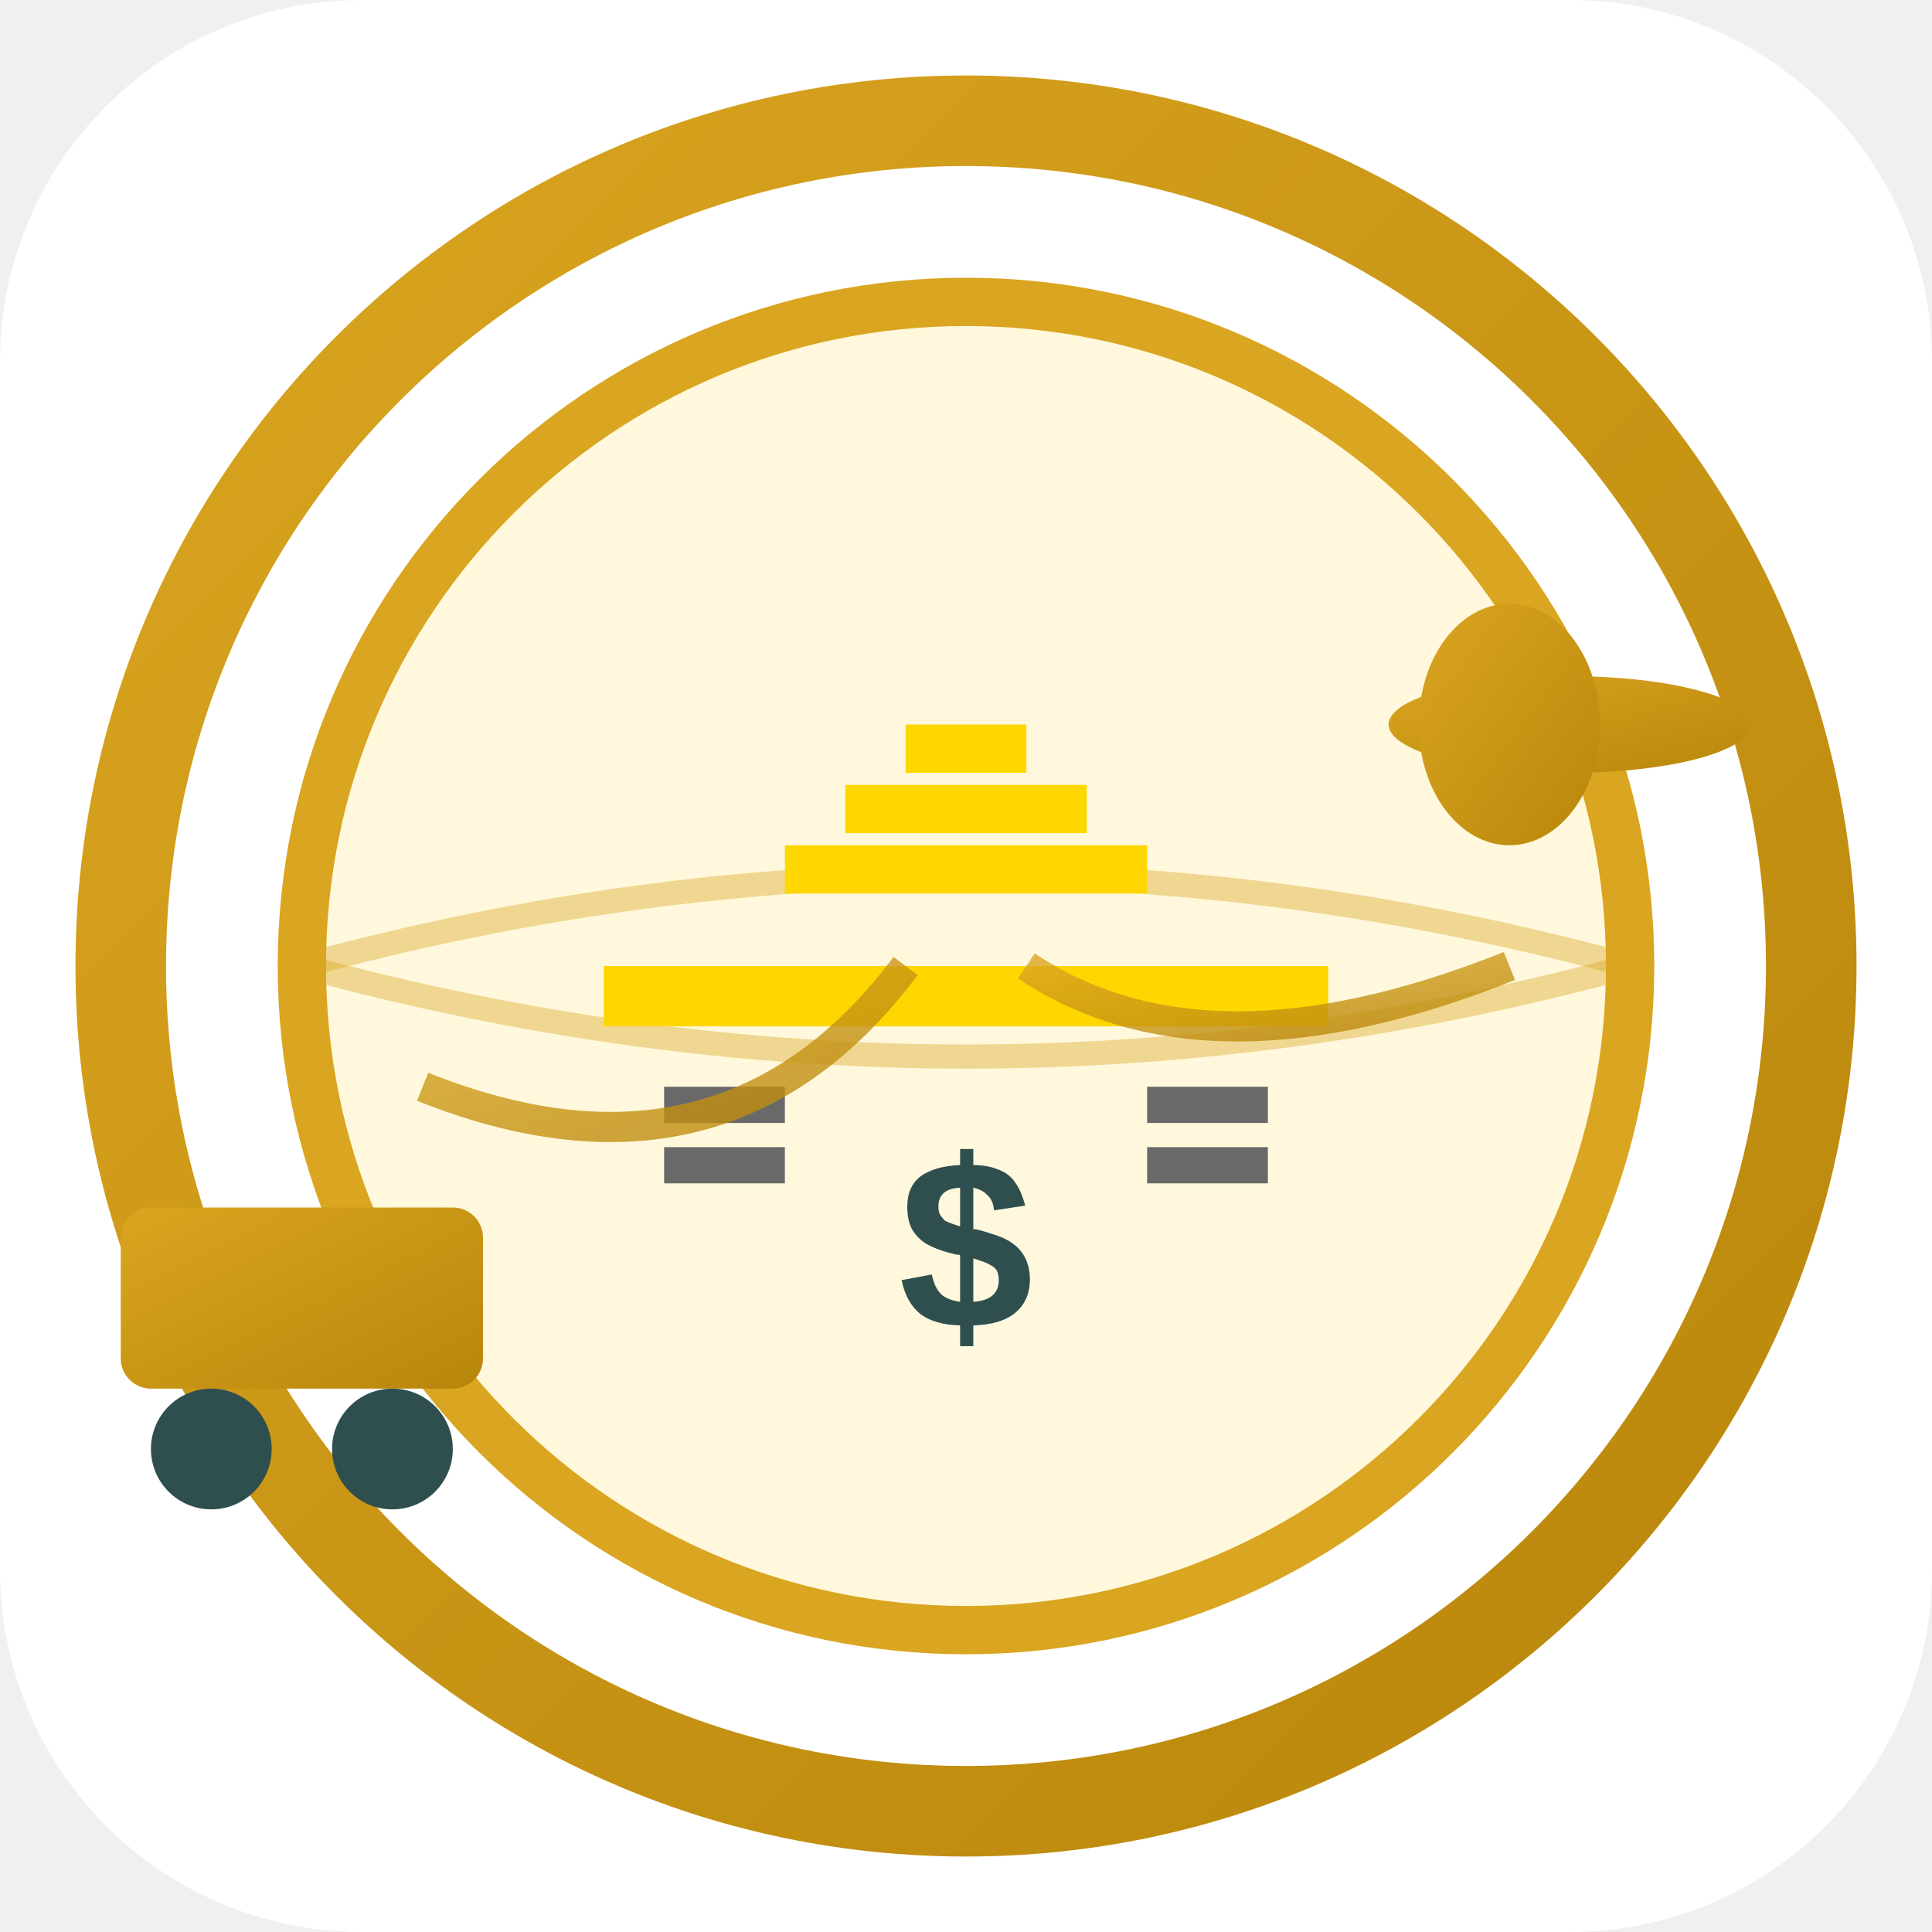
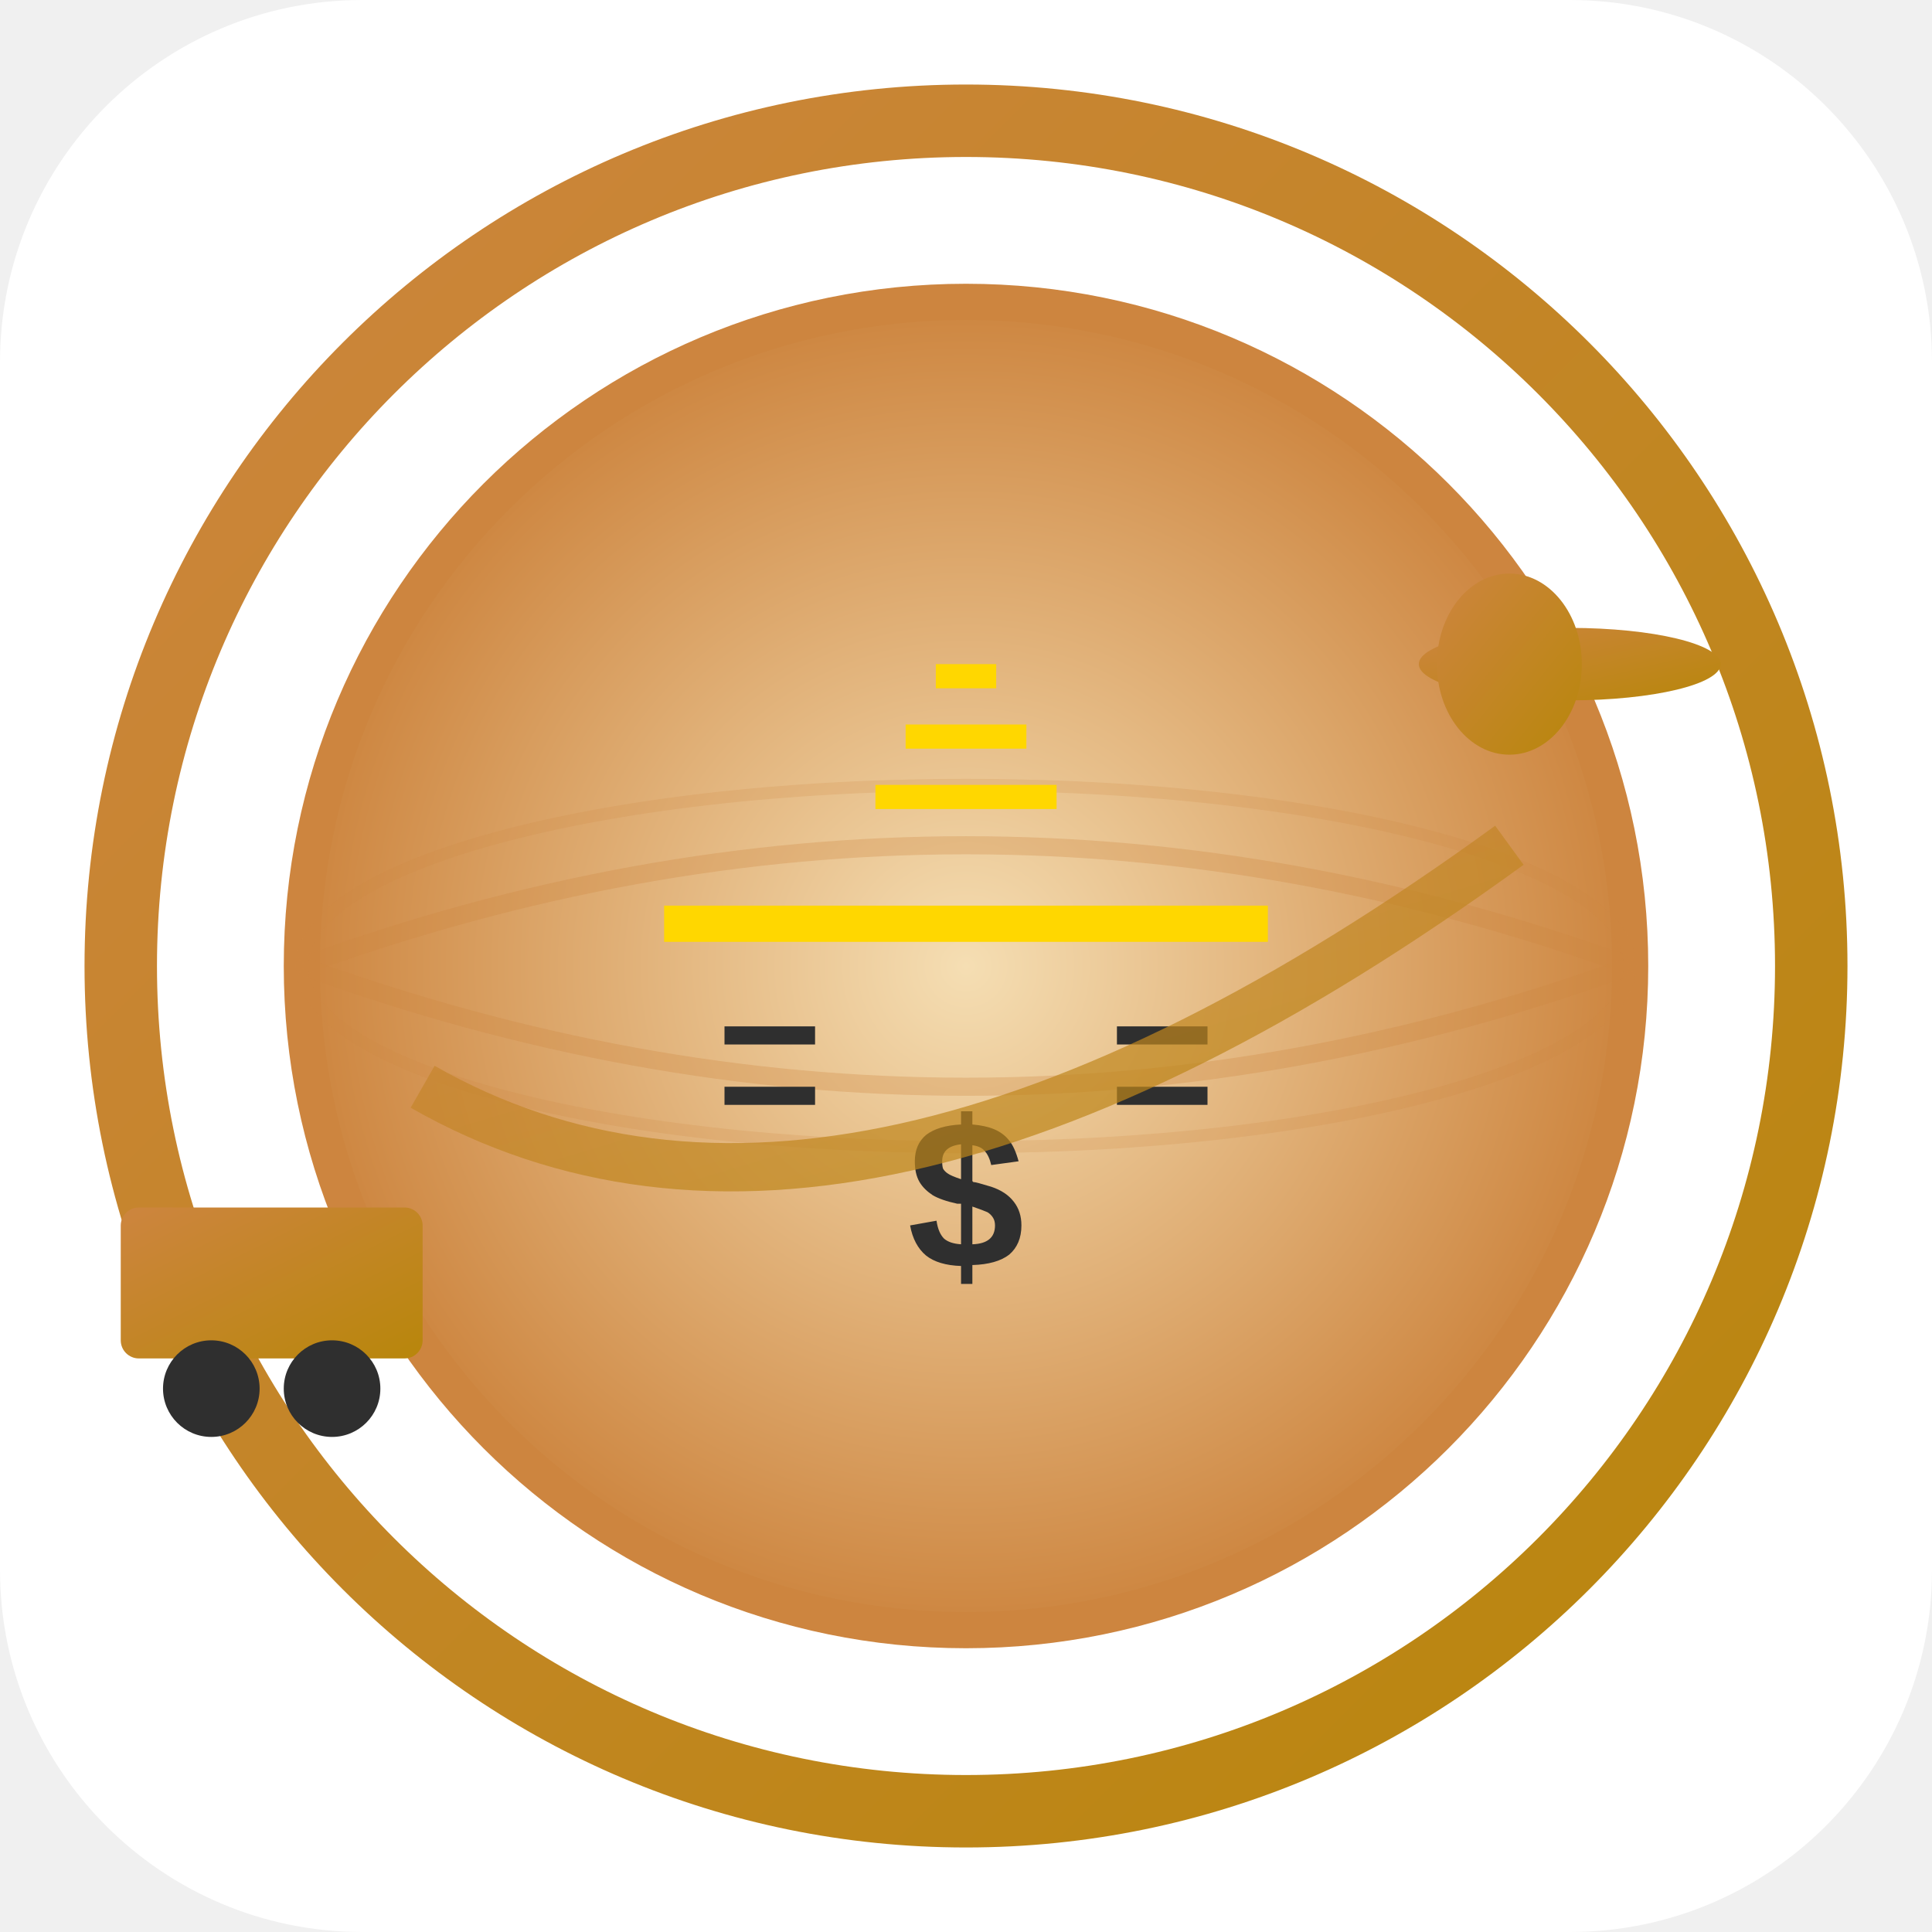
<svg xmlns="http://www.w3.org/2000/svg" viewBox="0 0 32 32" width="32" height="32">
  <defs>
-     <linearGradient id="goldGradient" x1="0%" y1="0%" x2="100%" y2="100%">
-       <stop offset="0%" style="stop-color:#DAA520;stop-opacity:1" />
+     <linearGradient id="goldenBrown" x1="0%" y1="0%" x2="100%" y2="100%">
+       <stop offset="0%" style="stop-color:#CD853F;stop-opacity:1" />
      <stop offset="100%" style="stop-color:#B8860B;stop-opacity:1" />
    </linearGradient>
+     <radialGradient id="globeGradient" cx="50%" cy="50%" r="50%">
+       <stop offset="0%" style="stop-color:#F5DEB3;stop-opacity:1" />
+       <stop offset="100%" style="stop-color:#CD853F;stop-opacity:1" />
+     </radialGradient>
  </defs>
  <rect width="32" height="32" fill="white" rx="6" />
-   <circle cx="16" cy="16" r="14" fill="none" stroke="url(#goldGradient)" stroke-width="1.5" />
-   <circle cx="16" cy="16" r="11" fill="#FFF8DC" stroke="#DAA520" stroke-width="0.8" />
-   <path d="M 5 16 Q 16 13 27 16" fill="none" stroke="#DAA520" stroke-width="0.4" opacity="0.4" />
-   <path d="M 5 16 Q 16 19 27 16" fill="none" stroke="#DAA520" stroke-width="0.4" opacity="0.4" />
-   <rect x="15" y="12" width="2" height="0.8" fill="#FFD700" />
-   <rect x="14" y="13" width="4" height="0.8" fill="#FFD700" />
-   <rect x="13" y="14" width="6" height="0.8" fill="#FFD700" />
-   <rect x="10" y="16" width="12" height="1" fill="#FFD700" />
-   <rect x="11" y="18" width="2" height="0.6" fill="#696969" />
-   <rect x="11" y="19" width="2" height="0.6" fill="#696969" />
-   <rect x="19" y="18" width="2" height="0.6" fill="#696969" />
-   <rect x="19" y="19" width="2" height="0.6" fill="#696969" />
-   <text x="16" y="22" text-anchor="middle" font-family="Arial, sans-serif" font-size="4" font-weight="bold" fill="#2F4F4F">$</text>
-   <rect x="2" y="20" width="6" height="3" fill="url(#goldGradient)" rx="0.5" />
-   <circle cx="3.5" cy="24" r="1" fill="#2F4F4F" />
-   <circle cx="6.5" cy="24" r="1" fill="#2F4F4F" />
-   <ellipse cx="26" cy="12" rx="3" ry="0.8" fill="url(#goldGradient)" />
-   <ellipse cx="25" cy="12" rx="1.5" ry="2" fill="url(#goldGradient)" />
-   <path d="M 7 18 Q 12 20 15 16" fill="none" stroke="url(#goldGradient)" stroke-width="0.5" opacity="0.8" />
-   <path d="M 25 16 Q 20 18 17 16" fill="none" stroke="url(#goldGradient)" stroke-width="0.5" opacity="0.8" />
+   <circle cx="16" cy="16" r="14" fill="none" stroke="url(#goldenBrown)" stroke-width="1.2" />
+   <circle cx="16" cy="16" r="11" fill="url(#globeGradient)" stroke="#CD853F" stroke-width="0.6" />
+   <path d="M 5 16 Q 16 12 27 16" fill="none" stroke="#CD853F" stroke-width="0.3" opacity="0.3" />
+   <path d="M 5 16 Q 16 20 27 16" fill="none" stroke="#CD853F" stroke-width="0.3" opacity="0.3" />
+   <ellipse cx="16" cy="16" rx="11" ry="3" fill="none" stroke="#CD853F" stroke-width="0.2" opacity="0.2" />
+   <rect x="15.5" y="11" width="1" height="0.4" fill="#FFD700" />
+   <rect x="15" y="12" width="2" height="0.4" fill="#FFD700" />
+   <rect x="14.5" y="13" width="3" height="0.4" fill="#FFD700" />
+   <rect x="11" y="15" width="10" height="0.6" fill="#FFD700" />
+   <rect x="12" y="17" width="1.5" height="0.3" fill="#2F2F2F" />
+   <rect x="12" y="18" width="1.5" height="0.3" fill="#2F2F2F" />
+   <rect x="18.5" y="17" width="1.5" height="0.3" fill="#2F2F2F" />
+   <rect x="18.5" y="18" width="1.5" height="0.3" fill="#2F2F2F" />
+   <text x="16" y="21" text-anchor="middle" font-family="Arial, sans-serif" font-size="3.5" font-weight="bold" fill="#2F2F2F">$</text>
+   <rect x="2" y="20" width="5" height="2.5" fill="url(#goldenBrown)" rx="0.3" />
+   <circle cx="3.5" cy="23" r="0.8" fill="#2F2F2F" />
+   <circle cx="5.5" cy="23" r="0.8" fill="#2F2F2F" />
+   <ellipse cx="26" cy="11" rx="2.5" ry="0.6" fill="url(#goldenBrown)" />
+   <ellipse cx="25" cy="11" rx="1.2" ry="1.5" fill="url(#goldenBrown)" />
+   <path d="M 7 18 Q 14 22 25 14" fill="none" stroke="url(#goldenBrown)" stroke-width="0.8" opacity="0.7" />
</svg>
